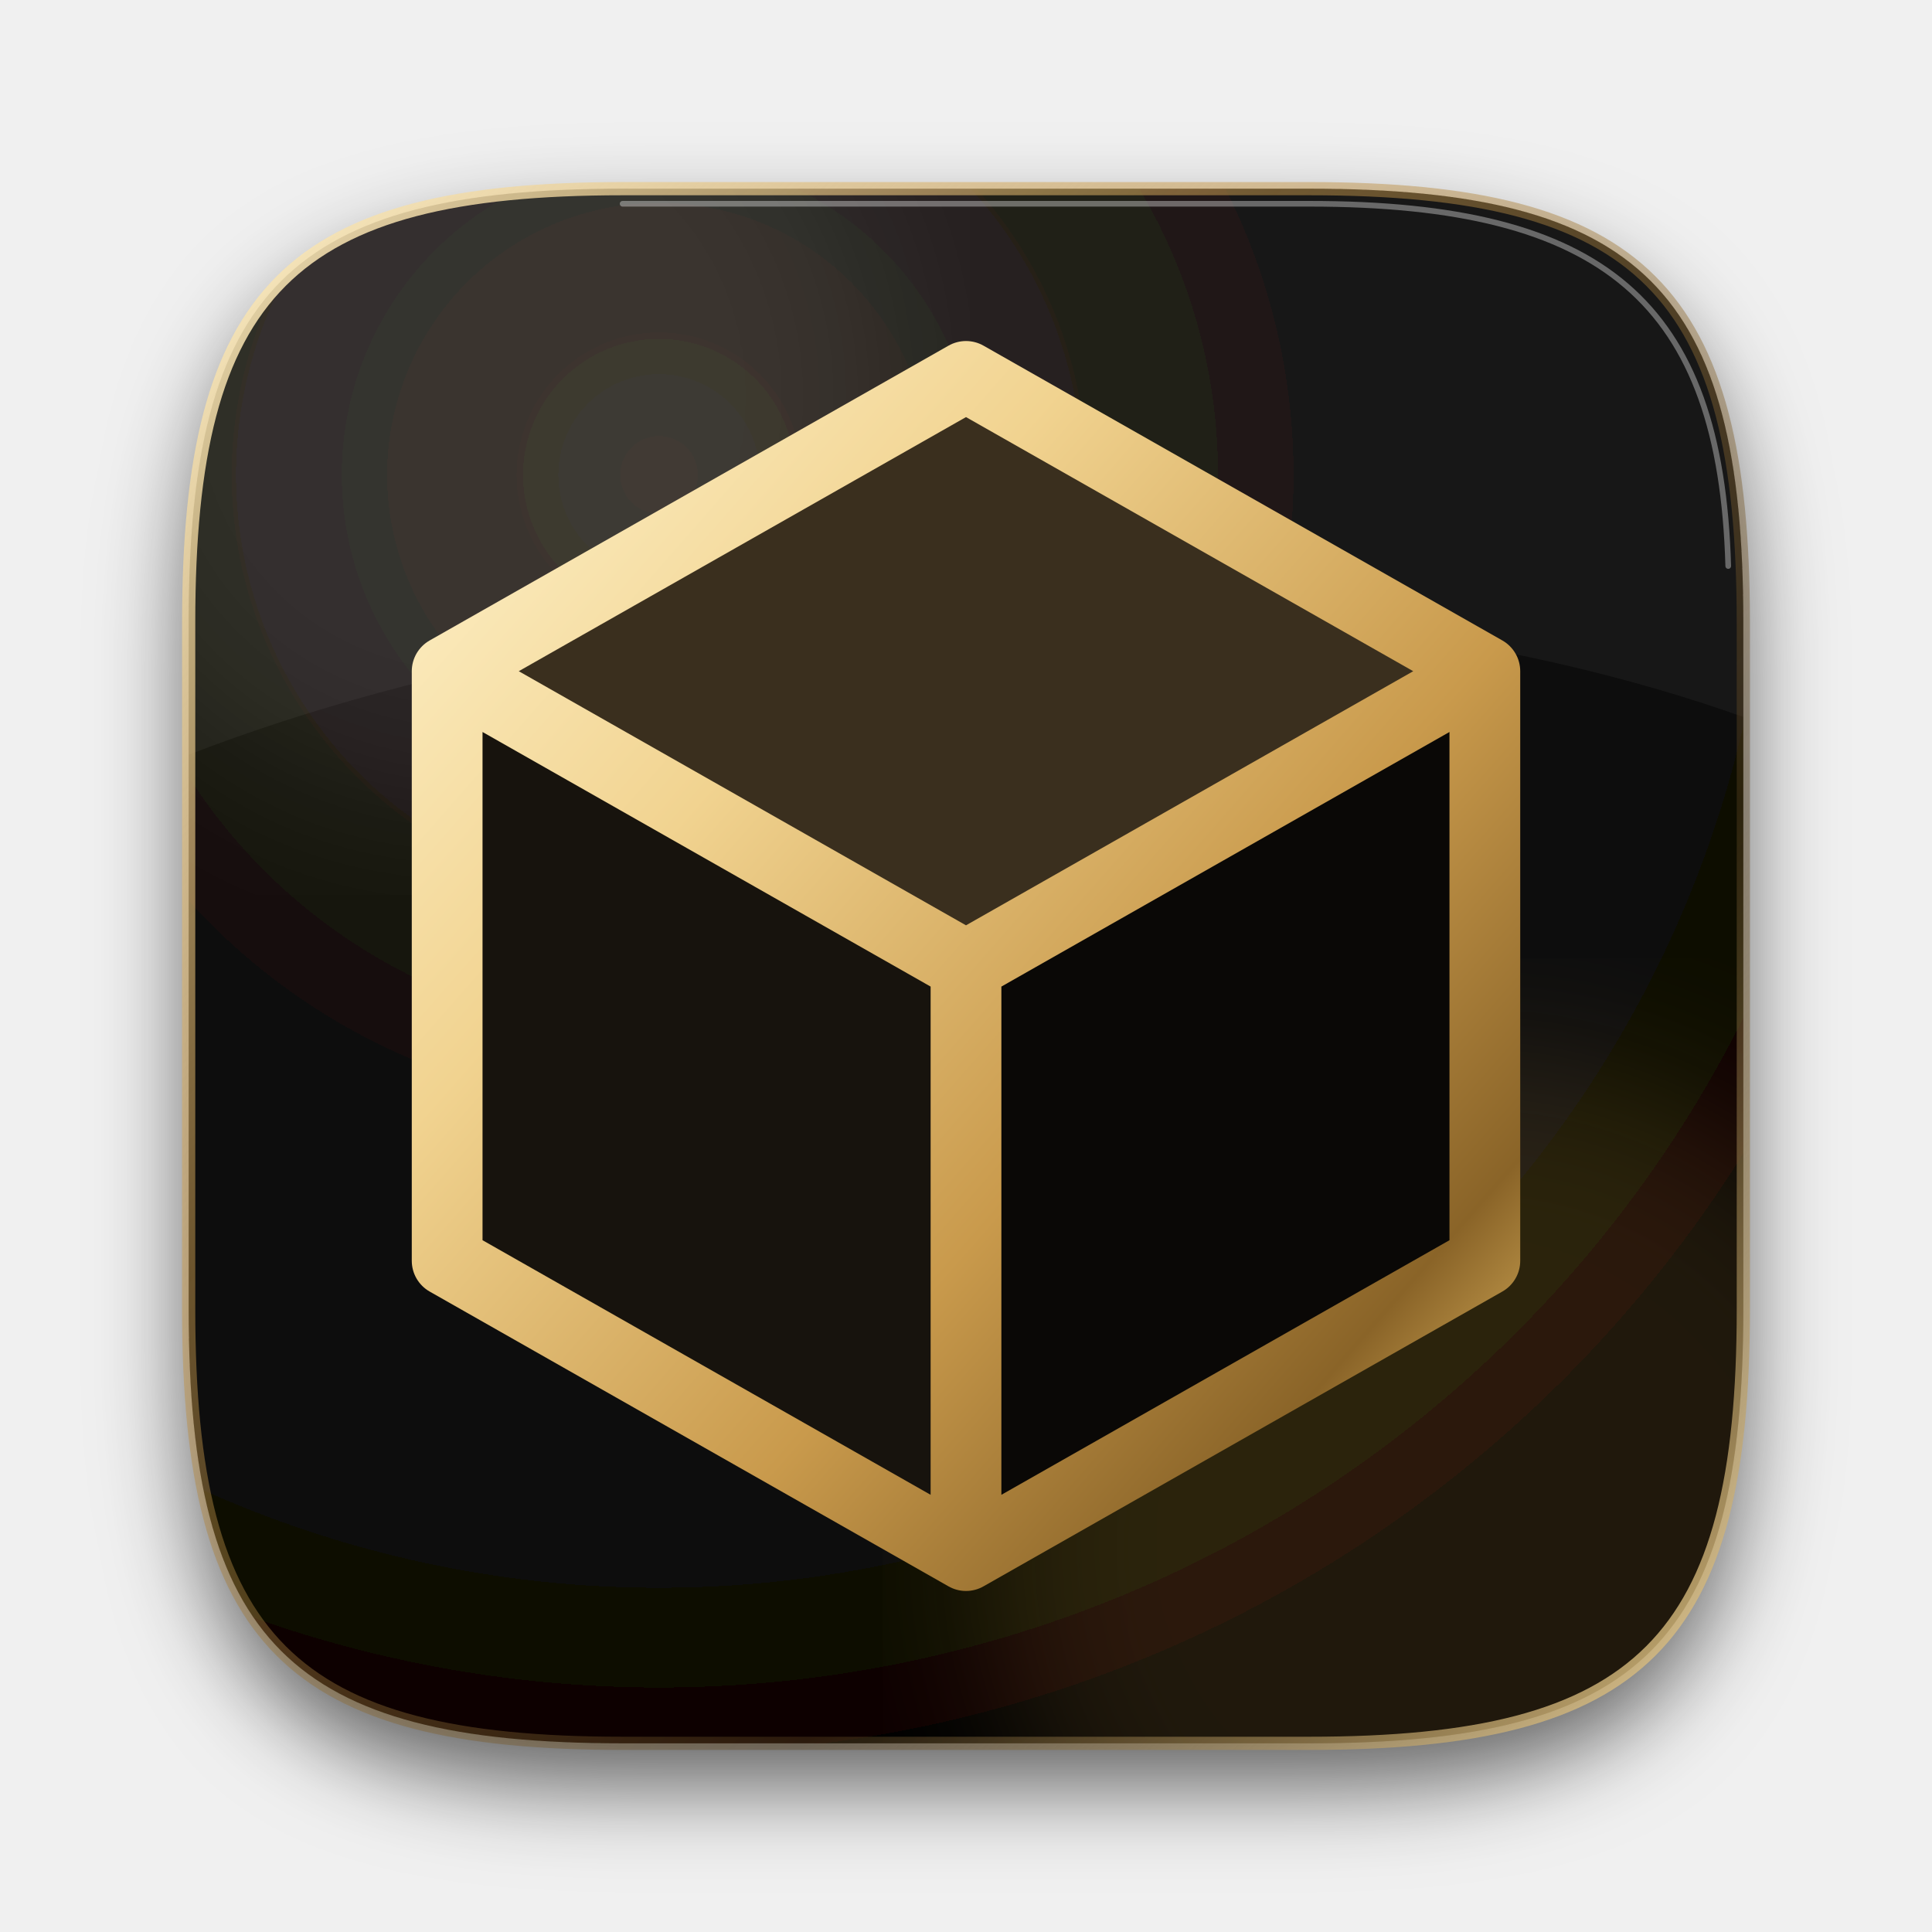
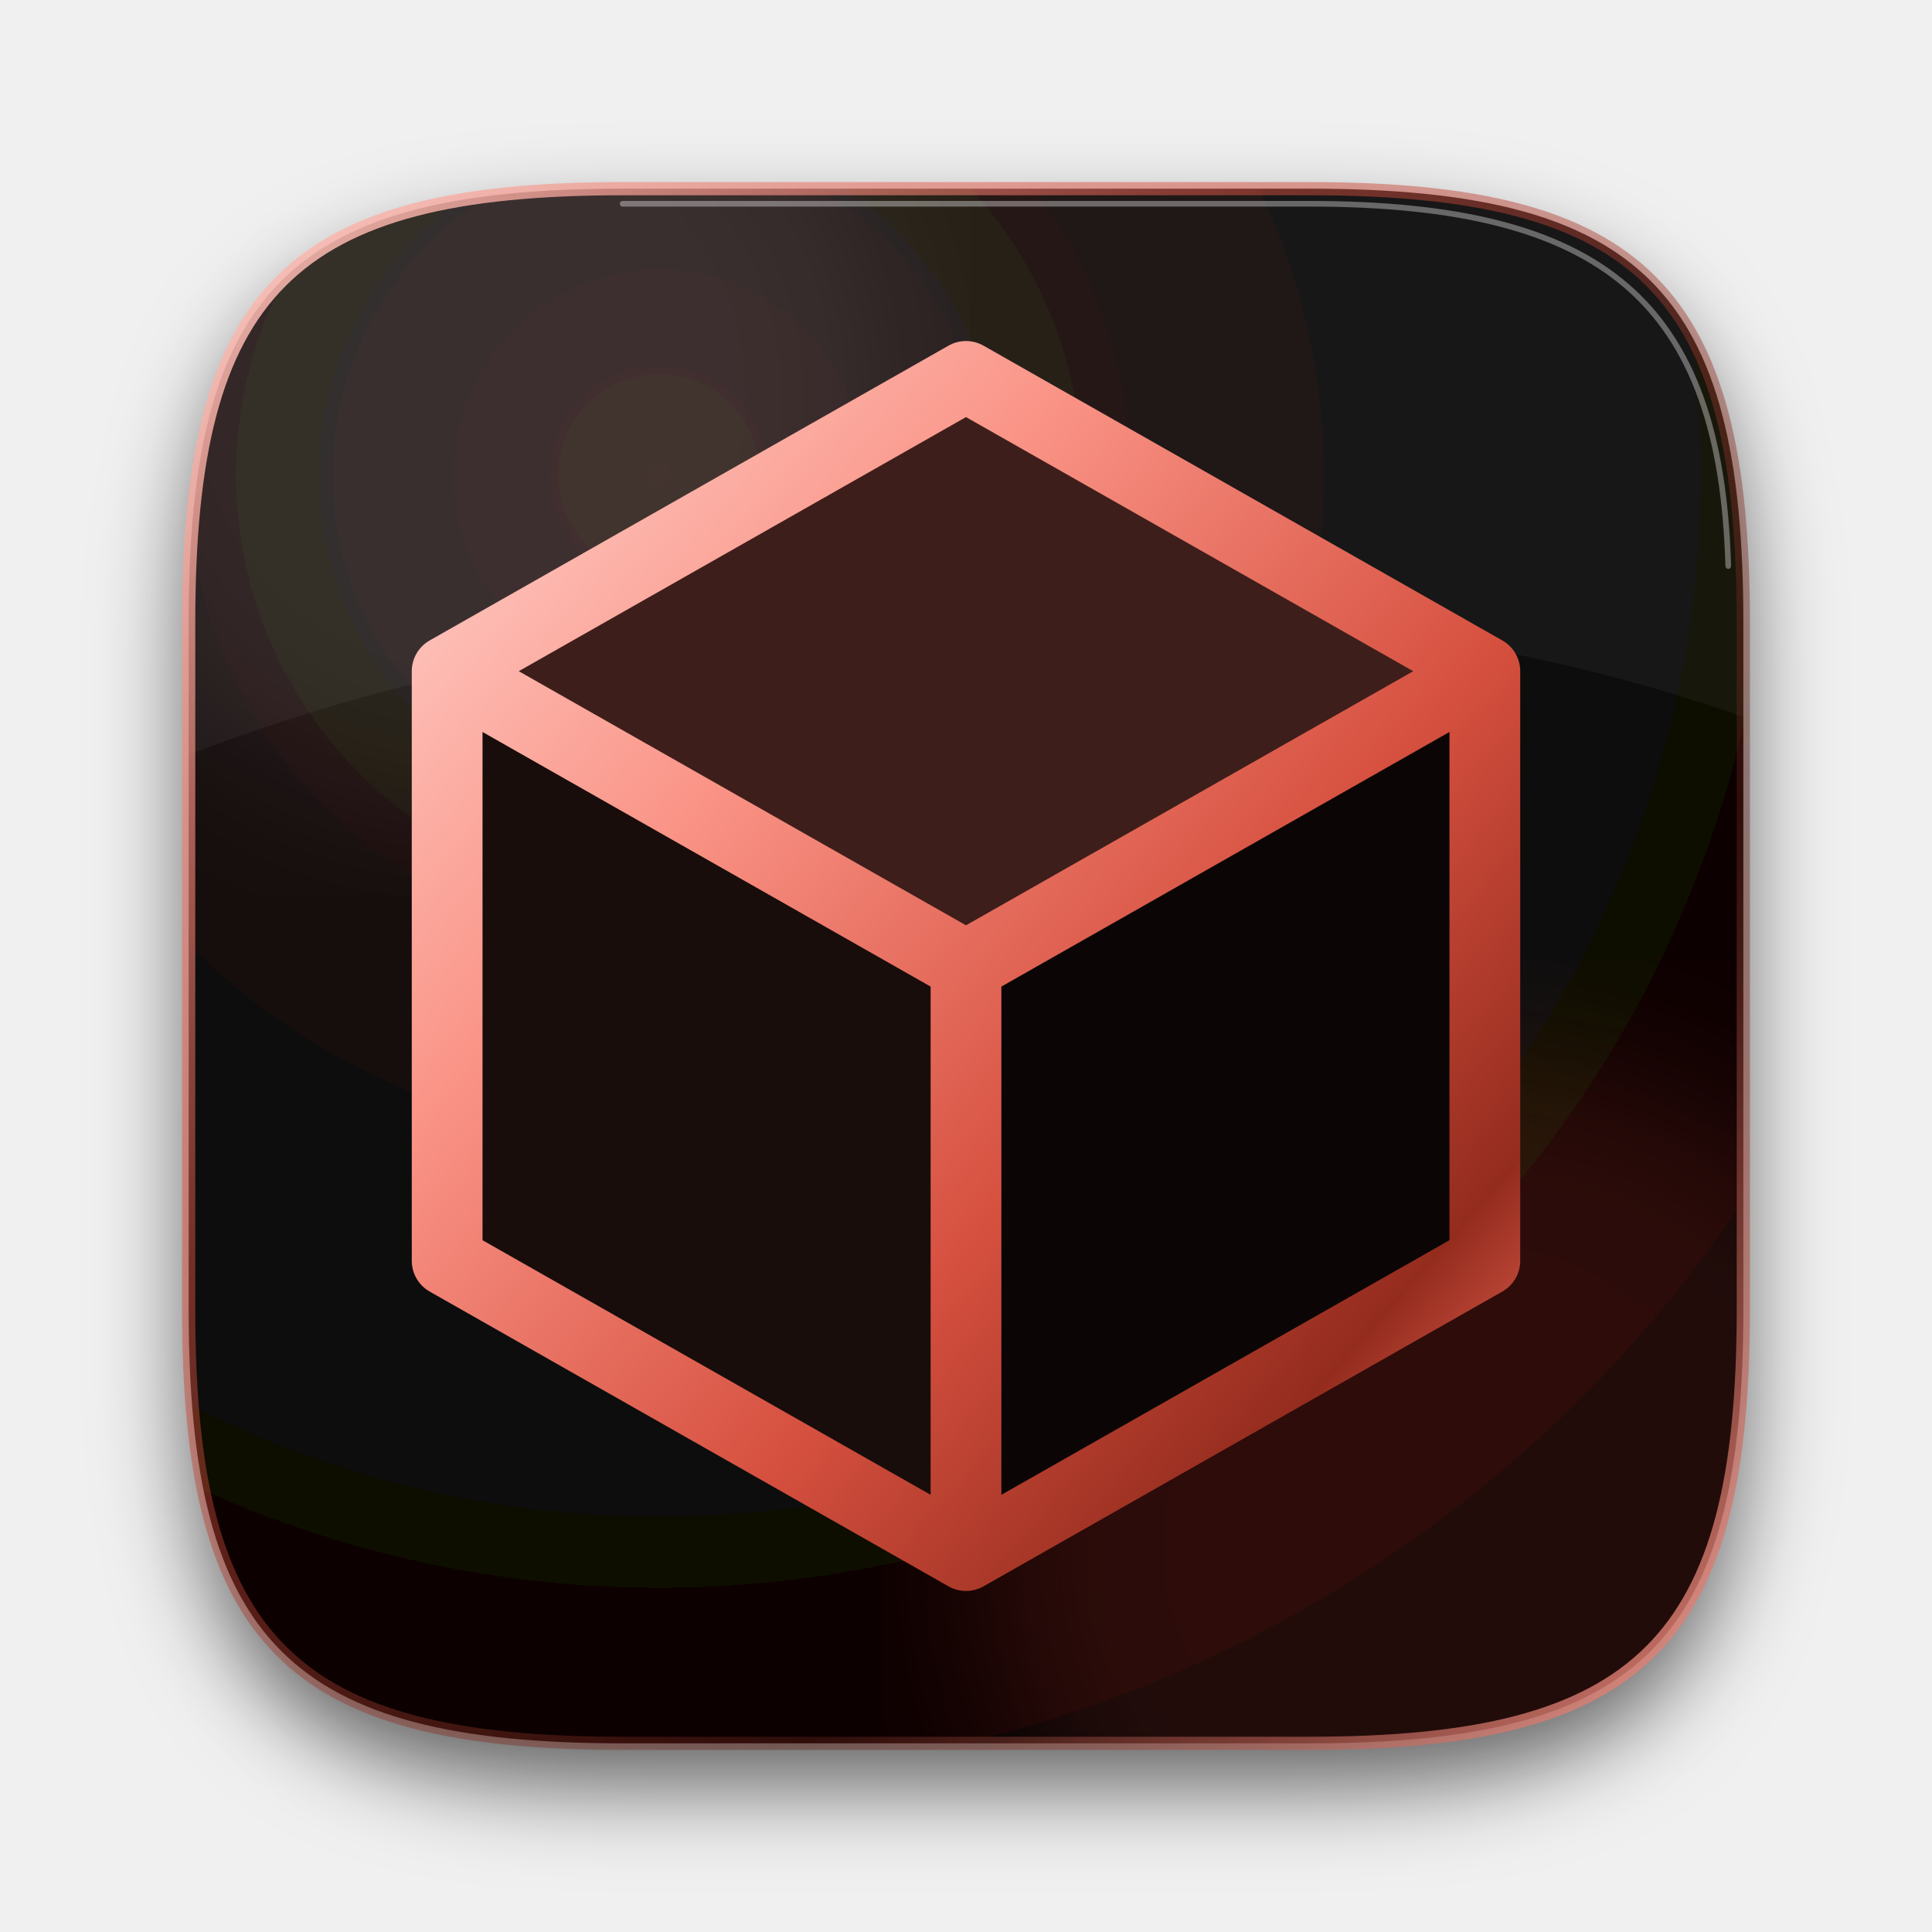
<svg xmlns="http://www.w3.org/2000/svg" width="1024" height="1024" viewBox="0 0 1024 1024">
  <defs>
    <radialGradient id="bg" cx=".3" cy=".18" r="1.05">
-       <stop offset="0" stop-color="#2a241c" />
-       <stop offset=".45" stop-color="#0e0c0a" />
+       <stop offset="0" stop-color="#2d1c19" />
+       <stop offset=".45" stop-color="#0f0a09" />
      <stop offset="1" stop-color="#020202" />
    </radialGradient>
    <linearGradient id="gold" x1="0" y1="0" x2="1" y2="1">
-       <stop offset="0" stop-color="#fff3cc" />
-       <stop offset=".3" stop-color="#f1d390" />
-       <stop offset=".62" stop-color="#c99a4c" />
-       <stop offset=".85" stop-color="#8a6428" />
-       <stop offset="1" stop-color="#f0c66b" />
+       <stop offset="0" stop-color="#ffd2cc" />
+       <stop offset=".3" stop-color="#fa9487" />
+       <stop offset=".62" stop-color="#d6503f" />
+       <stop offset=".85" stop-color="#942c1e" />
+       <stop offset="1" stop-color="#fc715f" />
    </linearGradient>
    <linearGradient id="rim" x1="0" y1="0" x2="1" y2="1">
-       <stop offset="0" stop-color="#fff0c4" stop-opacity=".95" />
-       <stop offset=".35" stop-color="#c99a4c" stop-opacity=".5" />
-       <stop offset=".7" stop-color="#5a4320" stop-opacity=".4" />
-       <stop offset="1" stop-color="#f1d390" stop-opacity=".9" />
+       <stop offset="0" stop-color="#ffcbc4" stop-opacity=".95" />
+       <stop offset=".35" stop-color="#d6503f" stop-opacity=".5" />
+       <stop offset=".7" stop-color="#612219" stop-opacity=".4" />
+       <stop offset="1" stop-color="#fa9487" stop-opacity=".9" />
    </linearGradient>
    <linearGradient id="gtop" x1="0" y1="0" x2="0" y2="1">
      <stop offset="0" stop-color="#ffffff" stop-opacity=".30" />
-       <stop offset="1" stop-color="#f1d390" stop-opacity=".10" />
+       <stop offset="1" stop-color="#fa9487" stop-opacity=".10" />
    </linearGradient>
    <linearGradient id="gleft" x1="0" y1="0" x2="1" y2="1">
-       <stop offset="0" stop-color="#2b2419" stop-opacity=".85" />
+       <stop offset="0" stop-color="#2e1916" stop-opacity=".85" />
      <stop offset="1" stop-color="#050505" stop-opacity=".9" />
    </linearGradient>
    <linearGradient id="gright" x1="1" y1="0" x2="0" y2="1">
-       <stop offset="0" stop-color="#18140f" stop-opacity=".9" />
-       <stop offset="1" stop-color="#000" stop-opacity=".95" />
+       <stop offset="0" stop-color="#1a0f0d" stop-opacity=".9" />
+       <stop offset="1" stop-color="#000000" stop-opacity=".95" />
    </linearGradient>
    <linearGradient id="amtop" x1="0" y1="0" x2="0" y2="1">
-       <stop offset="0" stop-color="#ffe7a8" stop-opacity=".75" />
-       <stop offset="1" stop-color="#c99a4c" stop-opacity=".45" />
+       <stop offset="0" stop-color="#ffb2a8" stop-opacity=".75" />
+       <stop offset="1" stop-color="#d6503f" stop-opacity=".45" />
    </linearGradient>
    <linearGradient id="amleft" x1="0" y1="0" x2="1" y2="1">
-       <stop offset="0" stop-color="#d9a955" stop-opacity=".55" />
-       <stop offset="1" stop-color="#3a2a12" stop-opacity=".7" />
+       <stop offset="0" stop-color="#e65a48" stop-opacity=".55" />
+       <stop offset="1" stop-color="#3e130e" stop-opacity=".7" />
    </linearGradient>
    <linearGradient id="amright" x1="1" y1="0" x2="0" y2="1">
-       <stop offset="0" stop-color="#8a6428" stop-opacity=".55" />
-       <stop offset="1" stop-color="#140e06" stop-opacity=".85" />
+       <stop offset="0" stop-color="#942c1e" stop-opacity=".55" />
+       <stop offset="1" stop-color="#150605" stop-opacity=".85" />
    </linearGradient>
    <linearGradient id="sheen" x1="0" y1="0" x2="1" y2="0">
-       <stop offset="0" stop-color="#fff" stop-opacity="0" />
-       <stop offset=".5" stop-color="#fff" stop-opacity=".55" />
-       <stop offset="1" stop-color="#fff" stop-opacity="0" />
+       <stop offset="0" stop-color="#ffffff" stop-opacity="0" />
+       <stop offset=".5" stop-color="#ffffff" stop-opacity=".55" />
+       <stop offset="1" stop-color="#ffffff" stop-opacity="0" />
    </linearGradient>
    <filter id="blur">
      <feGaussianBlur stdDeviation="16" />
    </filter>
    <filter id="blur2">
      <feGaussianBlur stdDeviation="40" />
    </filter>
    <filter id="glow" x="-50%" y="-50%" width="200%" height="200%">
      <feGaussianBlur stdDeviation="9" result="b" />
      <feMerge>
        <feMergeNode in="b" />
        <feMergeNode in="SourceGraphic" />
      </feMerge>
    </filter>
    <filter id="sh">
-       <feDropShadow dx="0" dy="22" stdDeviation="24" flood-color="#000" flood-opacity=".6" />
+       <feDropShadow dx="0" dy="22" stdDeviation="24" flood-color="#000000" flood-opacity=".6" />
    </filter>
    <clipPath id="cl">
      <path d="M330 100 H694 C 870 100 924 154 924 330 V694 C 924 870 870 924 694 924 H330 C 154 924 100 870 100 694 V330 C 100 154 154 100 330 100 Z" />
    </clipPath>
    <clipPath id="cc">
      <path d="M0 -250 L220 -125 L220 125 L0 250 L-220 125 L-220 -125Z" />
    </clipPath>
  </defs>
  <g filter="url(#sh)">
    <path d="M330 100 H694 C 870 100 924 154 924 330 V694 C 924 870 870 924 694 924 H330 C 154 924 100 870 100 694 V330 C 100 154 154 100 330 100 Z" fill="url(#bg)" />
  </g>
  <g clip-path="url(#cl)">
-     <circle cx="780" cy="820" r="260" fill="#c99a4c" opacity=".16" filter="url(#blur2)" />
-     <circle cx="250" cy="210" r="220" fill="#fff" opacity=".07" filter="url(#blur2)" />
-     <path d="M100 100 H924 V380 C 700 300 360 300 100 400Z" fill="#fff" opacity=".045" />
+     <circle cx="780" cy="820" r="260" fill="#d6503f" opacity=".16" filter="url(#blur2)" />
+     <circle cx="250" cy="210" r="220" fill="#ffffff" opacity=".07" filter="url(#blur2)" />
+     <path d="M100 100 H924 V380 C 700 300 360 300 100 400Z" fill="#ffffff" opacity=".045" />
    <g transform="translate(512 512) scale(1.25)">
-       <path d="M0 -250 L220 -125 L0 0 L-220 -125Z" fill="#3a2f1e" />
-       <path d="M-220 -125 L0 0 L0 250 L-220 125Z" fill="#17130d" />
-       <path d="M220 -125 L0 0 L0 250 L220 125Z" fill="#0a0806" />
+       <path d="M0 -250 L220 -125 L0 0 L-220 -125Z" fill="#3e1e1a" />
+       <path d="M-220 -125 L0 0 L0 250 L-220 125Z" fill="#180d0b" />
+       <path d="M220 -125 L0 0 L0 250 L220 125Z" fill="#0b0605" />
      <path d="M0 -250 L220 -125 L220 125 L0 250 L-220 125 L-220 -125Z M-220 -125 L0 0 L220 -125 M0 0 V250" fill="none" stroke="url(#gold)" stroke-width="30" stroke-linejoin="round" />
    </g>
  </g>
  <path d="M330 100 H694 C 870 100 924 154 924 330 V694 C 924 870 870 924 694 924 H330 C 154 924 100 870 100 694 V330 C 100 154 154 100 330 100 Z" fill="none" stroke="url(#rim)" stroke-width="7" />
-   <path d="M330 108 H694 C 850 108 912 160 916 300" fill="none" stroke="#fff" stroke-opacity=".35" stroke-width="3" stroke-linecap="round" />
+   <path d="M330 108 H694 C 850 108 912 160 916 300" fill="none" stroke="#ffffff" stroke-opacity=".35" stroke-width="3" stroke-linecap="round" />
</svg>
